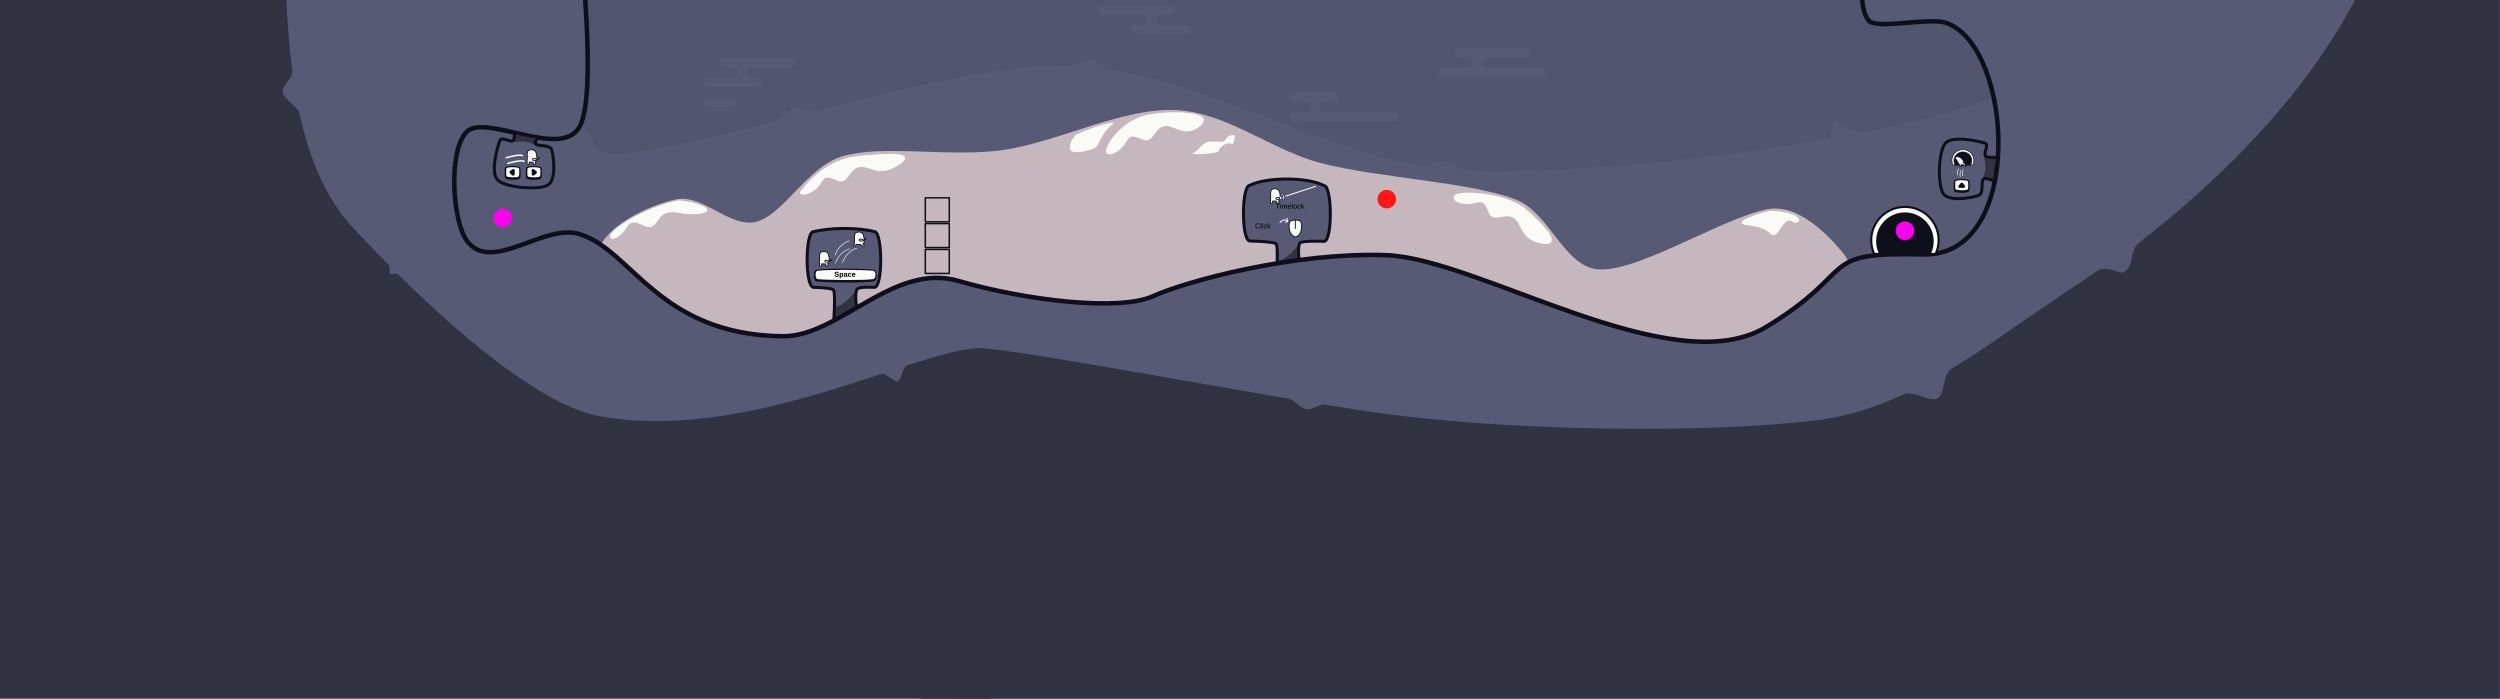
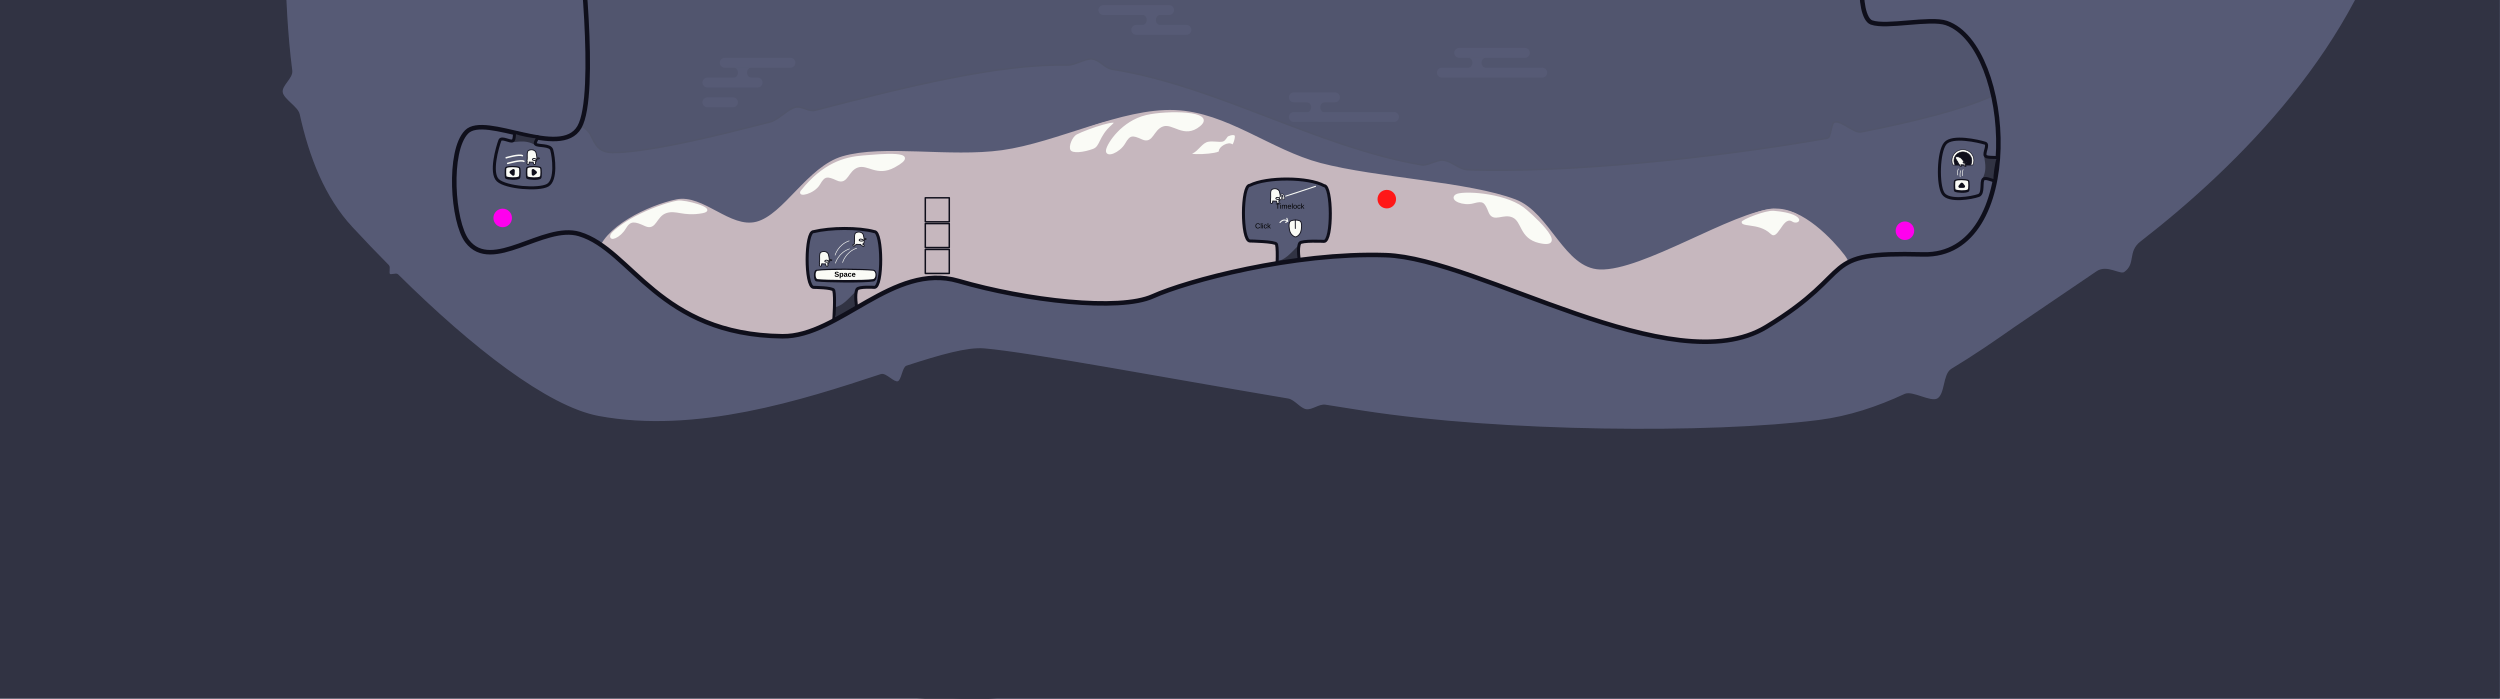
<svg xmlns="http://www.w3.org/2000/svg" width="8269px" height="2311px" version="1.1" xml:space="preserve" style="fill-rule:evenodd;clip-rule:evenodd;stroke-linecap:round;stroke-linejoin:round;stroke-miterlimit:1;">
  <rect id="levelTutorial" x="0" y="0" width="8268.22" height="2310.37" style="fill:#565a75;" />
  <clipPath id="_clip1">
    <rect id="levelTutorial1" x="0" y="0" width="8268.22" height="2310.37" />
  </clipPath>
  <g clip-path="url(#_clip1)">
    <g id="mountain">
      <path id="mountain1" d="M1977.98,846.29C1992.47,752.559 2149.94,681.226 2237.4,662.973C2324.86,644.72 2413.89,759.831 2502.75,736.774C2594.45,712.979 2673.11,553.575 2787.64,520.203C2922.96,480.772 3140.54,524.397 3314.67,500.188C3497.75,474.735 3710.7,360.42 3886.12,367.483C4056.62,374.348 4202.13,499.24 4367.18,542.564C4554.81,591.813 4857.75,604.259 5011.86,662.973C5125.1,706.115 5170.74,890.509 5291.84,894.846C5434.53,899.956 5733.54,701.727 5868.03,693.634C5960.09,688.095 6060.76,796.447 6098.77,846.29C6128.37,885.1 6139.03,969.491 6096.09,992.69C5944.79,1074.43 5513.21,1318.68 5190.93,1336.75C4695.19,1364.54 3628.36,1178.03 3121.62,1159.46C2797.37,1147.58 2341.07,1277.55 2150.47,1225.36C2016.57,1188.69 1963.49,940.02 1977.98,846.29Z" style="fill:#c6b7be;stroke:#c6b7be;stroke-width:7px;" />
      <path d="M2240.77,667.02C2264.75,662.576 2372.79,692.527 2323.31,701.708C2259.08,713.624 2237.05,689.841 2202.42,701.708C2167.79,713.574 2168.44,760.082 2135.29,744.847C2102.14,729.612 2084.23,724.127 2067.04,754.003C2049.86,783.88 2013.12,797.846 2023.31,776.017C2025.9,770.463 2055.33,743.167 2103.65,717.868C2146.91,695.219 2203.33,673.957 2240.77,667.02Z" style="fill:#fafbf6;stroke:#fafbf6;stroke-width:7px;" />
      <path d="M2855.69,517.611C2909.76,513.445 3053.95,498.444 2957.41,550.73C2899.96,581.837 2871.14,538.863 2836.52,550.73C2801.89,562.597 2802.54,609.104 2769.39,593.869C2736.24,578.634 2726.26,578.643 2709.08,608.52C2691.89,638.396 2637.1,650.486 2652.25,631.758C2723.91,543.207 2791.08,522.589 2855.69,517.611Z" style="fill:#fafbf6;stroke:#fafbf6;stroke-width:7px;" />
      <path d="M3792.21,383.928C3859.63,368.024 4021.99,369.848 3966.97,414.898C3916.43,456.283 3880.71,403.032 3846.08,414.898C3811.46,426.765 3812.11,473.273 3778.95,458.038C3745.8,442.803 3735.82,442.811 3718.64,472.688C3701.46,502.565 3657.1,519.551 3661.82,495.927C3666.08,474.583 3712.39,402.755 3792.21,383.928Z" style="fill:#fafbf6;stroke:#fafbf6;stroke-width:7px;" />
      <path d="M3559.85,441.604C3593.88,424.028 3719.34,381.317 3680.33,414.85C3635.39,453.475 3643.66,485.964 3616.16,495.934C3586.44,506.707 3546.07,513.003 3537.67,497.993C3529.27,482.982 3544.43,449.571 3559.85,441.604Z" style="fill:#fafbf6;stroke:#c6b7be;stroke-width:7px;" />
      <path d="M4043.78,464.789C4051.37,462.724 4056.05,449.927 4060.3,447.923C4070.94,442.902 4085.14,440.457 4087.57,448.513C4089.99,456.568 4080.16,485.999 4076.05,481.592C4064.33,469.038 4032.99,489.22 4035.06,500.454C4037.58,514.114 3908.43,518.94 3942.3,504.768C3961.77,496.619 3973.88,469.248 3996.16,465.364C4013.86,462.28 4033.09,467.696 4043.78,464.789Z" style="fill:#fafbf6;stroke:#c6b7be;stroke-width:7px;" />
      <path d="M5036.48,687.861C5054.34,700.796 5194.91,824.503 5091.77,800.553C5028.14,785.778 5038.11,731.98 5004.99,716.391C4971.87,700.803 4939.96,734.64 4926.77,700.623C4913.57,666.606 4906.41,659.667 4873.27,669.152C4840.14,678.637 4796.47,659.945 4816.3,646.274C4834.23,633.922 4970.07,639.747 5036.48,687.861Z" style="fill:#fafbf6;stroke:#fafbf6;stroke-width:7px;" />
      <path d="M5757.74,731.578C5751.72,759.378 5813.6,737.41 5854.06,775.97C5883.73,804.248 5899.03,717.677 5925.98,735.689C5953.96,754.382 5993.54,704.052 5866.73,693.718C5838.77,691.44 5759.57,723.129 5757.74,731.578Z" style="fill:#fafbf6;stroke:#c6b7be;stroke-width:7px;" />
    </g>
    <g id="Tutorial-1">
      <path d="M4299.09,804.444C4290.21,821.175 4298.21,865.777 4298.21,865.777L4222.17,908.151C4222.17,908.151 4227.97,828.921 4222.17,807.915C4219.58,798.519 4134.11,797.134 4134.11,797.134C4105.19,795.792 4106.3,611.66 4134.11,612.909C4190.22,584.565 4328.06,585.553 4379.41,614.117C4406.29,613.732 4407.9,797.914 4379.41,798.343C4379.41,798.343 4304.28,794.663 4299.09,804.444Z" style="fill:#565a75;" />
      <clipPath id="_clip2">
        <path d="M4299.09,804.444C4290.21,821.175 4298.21,865.777 4298.21,865.777L4222.17,908.151C4222.17,908.151 4227.97,828.921 4222.17,807.915C4219.58,798.519 4134.11,797.134 4134.11,797.134C4105.19,795.792 4106.3,611.66 4134.11,612.909C4190.22,584.565 4328.06,585.553 4379.41,614.117C4406.29,613.732 4407.9,797.914 4379.41,798.343C4379.41,798.343 4304.28,794.663 4299.09,804.444Z" />
      </clipPath>
      <g clip-path="url(#_clip2)">
        <path d="M4233.42,901.717C4228.75,901.575 4219.23,865.156 4223.83,864.331C4250.49,859.544 4267.81,838.945 4292.73,813.673C4295.86,810.505 4304.06,869.953 4287.94,877.129C4266.78,886.546 4244.11,902.04 4233.42,901.717Z" style="fill:#313343;" />
      </g>
      <path d="M4299.09,804.444C4290.21,821.175 4298.21,865.777 4298.21,865.777L4222.17,908.151C4222.17,908.151 4227.97,828.921 4222.17,807.915C4219.58,798.519 4134.11,797.134 4134.11,797.134C4105.19,795.792 4106.3,611.66 4134.11,612.909C4190.22,584.565 4328.06,585.553 4379.41,614.117C4406.29,613.732 4407.9,797.914 4379.41,798.343C4379.41,798.343 4304.28,794.663 4299.09,804.444Z" style="fill:none;stroke:#0f0f1b;stroke-width:10px;stroke-miterlimit:1.5;" />
      <g id="sign-jump1">
        <path id="foot-front" d="M4202.75,662.322C4202.02,661.671 4201.71,660.913 4201.95,660.043C4204.87,649.521 4199.15,630.025 4207.94,626.111C4218.43,621.441 4230.18,625.372 4232.27,634.965C4234.3,644.282 4236.43,653.01 4233.76,661.323C4233.41,662.409 4231.91,663.281 4229.73,663.931C4230.12,665.453 4230.66,667.641 4230.64,669.499C4230.58,675.455 4223.31,673.033 4223.34,669.89C4223.35,669.572 4222.8,667.57 4222.39,665.152C4218.25,665.474 4213.66,665.359 4209.88,664.784C4209.79,666.354 4209.64,668.651 4209.05,670.445C4207.18,676.101 4200.99,671.585 4201.98,668.601C4202.1,668.239 4202.2,665.334 4202.75,662.322Z" style="fill:#fafbf6;stroke:#0f0f1b;stroke-width:3px;" />
        <path id="arm-right" d="M4227.42,653.204C4231.74,655.174 4235.09,655.727 4235.01,656.373C4234.81,658.115 4231.61,659.541 4227.42,659.541C4223.23,659.541 4219.83,658.121 4219.83,656.373C4219.83,654.624 4223.89,651.593 4227.42,653.204Z" style="fill:#fafbf6;stroke:#0f0f1b;stroke-width:3px;" />
        <path id="arm-left" d="M4239.76,650.953C4241.91,651.715 4243.47,651.752 4243.51,652.125C4243.6,653.131 4242.31,654.205 4240.42,654.551C4238.53,654.897 4236.85,654.371 4236.67,653.378C4236.48,652.386 4238,650.33 4239.76,650.953Z" style="fill:#fafbf6;stroke:#0f0f1b;stroke-width:3px;" />
      </g>
      <path d="M4252.58,648.647C4252.58,648.647 4332.43,623.091 4351.15,616.328" style="fill:none;stroke:#fafbf6;stroke-width:3.5px;stroke-miterlimit:1.5;" />
      <g id="mouse">
        <path d="M4301.51,732.098C4295.69,726.134 4272.8,726.54 4267.06,732.446C4261.32,738.352 4263.67,759.172 4267.06,767.535C4270.28,775.487 4279,783.475 4284.82,783.591C4290.64,783.707 4298.66,776.364 4301.97,768.23C4305.38,759.876 4307.33,738.062 4301.51,732.098Z" style="fill:#fafbf6;stroke:#0f0f1b;stroke-width:3.04px;stroke-miterlimit:1.5;" />
        <path d="M4284.26,727.821L4284.4,755.704" style="fill:none;stroke:#0f0f1b;stroke-width:3.04px;stroke-miterlimit:1.5;" />
      </g>
      <path d="M4256.51,722.147L4259.3,731.517L4252.58,735.735" style="fill:none;stroke:#fafbf6;stroke-width:3.5px;stroke-miterlimit:1.5;" />
      <g transform="matrix(24,0,0,24,4203.23,755.411)">
            </g>
      <text x="4151.23px" y="755.411px" style="font-family:'ArialMT', 'Arial', sans-serif;font-size:24px;">Click</text>
      <g transform="matrix(24,0,0,24,4314.34,690.328)">
            </g>
      <text x="4219.22px" y="690.328px" style="font-family:'ArialMT', 'Arial', sans-serif;font-size:24px;">T<tspan x="4232.99px 4238.32px " y="690.328px 690.328px ">im</tspan>elock</text>
      <path d="M4233.69,735.901C4243.01,725.329 4251.32,726.54 4259.3,731.517" style="fill:none;stroke:#fafbf6;stroke-width:3.5px;stroke-miterlimit:1.5;" />
    </g>
    <circle id="start" cx="1662.69" cy="720.851" r="30.661" style="fill:#f0e;" />
    <g id="Tutorial-11">
      <path d="M2834.65,956.89C2825.77,973.622 2833.77,1018.22 2833.77,1018.22L2757.73,1060.6C2757.73,1060.6 2763.53,981.368 2757.73,960.361C2755.14,950.965 2690.95,950.49 2690.95,950.49C2662.03,949.148 2663.14,765.016 2690.95,766.264C2746.78,752.531 2840.65,751.841 2892.27,766.264C2919.15,765.88 2920.76,950.061 2892.27,950.49C2892.27,950.49 2839.85,947.11 2834.65,956.89Z" style="fill:#565a75;" />
      <clipPath id="_clip3">
        <path d="M2834.65,956.89C2825.77,973.622 2833.77,1018.22 2833.77,1018.22L2757.73,1060.6C2757.73,1060.6 2763.53,981.368 2757.73,960.361C2755.14,950.965 2690.95,950.49 2690.95,950.49C2662.03,949.148 2663.14,765.016 2690.95,766.264C2746.78,752.531 2840.65,751.841 2892.27,766.264C2919.15,765.88 2920.76,950.061 2892.27,950.49C2892.27,950.49 2839.85,947.11 2834.65,956.89Z" />
      </clipPath>
      <g clip-path="url(#_clip3)">
        <path d="M2768.98,1054.16C2764.31,1054.02 2754.79,1017.6 2759.39,1016.78C2786.05,1011.99 2803.37,991.392 2828.29,966.12C2831.42,962.951 2839.62,1022.4 2823.49,1029.58C2802.34,1038.99 2779.67,1054.49 2768.98,1054.16Z" style="fill:#313343;" />
      </g>
      <path d="M2834.65,956.89C2825.77,973.622 2833.77,1018.22 2833.77,1018.22L2757.73,1060.6C2757.73,1060.6 2763.53,981.368 2757.73,960.361C2755.14,950.965 2690.95,950.49 2690.95,950.49C2662.03,949.148 2663.14,765.016 2690.95,766.264C2746.78,752.531 2840.65,751.841 2892.27,766.264C2919.15,765.88 2920.76,950.061 2892.27,950.49C2892.27,950.49 2839.85,947.11 2834.65,956.89Z" style="fill:none;stroke:#0f0f1b;stroke-width:10px;stroke-miterlimit:1.5;" />
      <g id="jumplines">
        <path d="M2762.16,843.963C2762.16,843.963 2771.64,809.385 2808.62,796.676" style="fill:none;stroke:#fafbf6;stroke-width:2px;stroke-miterlimit:1.5;" />
        <path d="M2763.3,870.393C2763.3,870.393 2772.78,835.815 2809.76,823.106" style="fill:none;stroke:#fafbf6;stroke-width:2px;stroke-miterlimit:1.5;" />
        <path d="M2787.05,868.196C2787.05,868.196 2796.53,833.618 2833.51,820.909" style="fill:none;stroke:#fafbf6;stroke-width:2px;stroke-miterlimit:1.5;" />
      </g>
      <g id="sign-jump11">
        <path id="foot-front1" d="M2710.88,869.964C2710.16,869.313 2709.85,868.555 2710.09,867.686C2713,857.163 2707.29,837.668 2716.08,833.754C2726.56,829.083 2738.31,833.015 2740.4,842.607C2742.43,851.924 2744.56,860.653 2741.9,868.965C2741.55,870.051 2740.05,870.923 2737.87,871.574C2738.25,873.095 2738.79,875.284 2738.77,877.141C2738.71,883.097 2731.44,880.676 2731.48,877.533C2731.48,877.214 2730.94,875.213 2730.53,872.795C2726.39,873.116 2721.8,873.001 2718.01,872.426C2717.92,873.997 2717.77,876.293 2717.18,878.088C2715.31,883.744 2709.12,879.228 2710.11,876.244C2710.23,875.881 2710.34,872.977 2710.88,869.964Z" style="fill:#fafbf6;stroke:#0f0f1b;stroke-width:3px;" />
        <path id="arm-right1" d="M2735.56,860.847C2739.88,862.817 2743.22,863.369 2743.14,864.015C2742.95,865.757 2739.74,867.183 2735.56,867.183C2731.37,867.183 2727.97,865.763 2727.97,864.015C2727.97,862.266 2732.02,859.235 2735.56,860.847Z" style="fill:#fafbf6;stroke:#0f0f1b;stroke-width:3px;" />
        <path id="arm-left1" d="M2747.89,858.595C2750.05,859.357 2751.61,859.395 2751.64,859.768C2751.73,860.774 2750.44,861.847 2748.55,862.193C2746.66,862.539 2744.98,862.014 2744.8,861.021C2744.62,860.028 2746.13,857.972 2747.89,858.595Z" style="fill:#fafbf6;stroke:#0f0f1b;stroke-width:3px;" />
      </g>
      <g id="sign-jump2">
        <path id="foot-front2" d="M2826.46,805.556C2825.73,804.906 2825.42,804.147 2825.66,803.278C2828.58,792.755 2822.87,773.26 2831.65,769.346C2842.14,764.675 2853.89,768.607 2855.98,778.199C2858.01,787.516 2860.14,796.245 2857.47,804.557C2857.13,805.643 2855.62,806.516 2853.45,807.166C2853.83,808.688 2858.48,809.581 2858.47,811.438C2858.41,817.394 2851.14,814.973 2851.17,811.83C2851.17,811.511 2846.52,810.805 2846.11,808.387C2841.96,808.708 2837.38,808.593 2833.59,808.018C2833.5,809.589 2828.39,809.801 2827.8,811.596C2827.36,812.914 2826.69,813.679 2825.93,814.041C2823.43,815.232 2819.97,812.041 2820.73,809.752C2820.85,809.39 2825.91,808.569 2826.46,805.556Z" style="fill:#fafbf6;stroke:#0f0f1b;stroke-width:3px;" />
        <path id="arm-right2" d="M2849.25,791.087C2853.57,793.057 2856.91,793.609 2856.84,794.255C2856.64,795.998 2853.44,797.423 2849.25,797.423C2845.06,797.423 2841.66,796.004 2841.66,794.255C2841.66,792.507 2845.72,789.476 2849.25,791.087Z" style="fill:#fafbf6;stroke:#0f0f1b;stroke-width:3px;" />
        <path id="arm-left2" d="M2861.59,788.836C2863.74,789.597 2865.3,789.635 2865.34,790.008C2865.43,791.014 2864.14,792.088 2862.25,792.433C2860.36,792.779 2858.68,792.254 2858.5,791.261C2858.32,790.268 2859.83,788.212 2861.59,788.836Z" style="fill:#fafbf6;stroke:#0f0f1b;stroke-width:3px;" />
      </g>
      <g id="space-text">
        <path d="M2700.38,894.788C2692.37,896.235 2692.88,927.358 2700.96,928.404C2732.4,932.475 2857.6,934.057 2888.93,928.404C2900.05,926.396 2900.14,895.937 2888.93,894.486C2857.49,890.414 2731.71,889.135 2700.38,894.788Z" style="fill:#0f0f1b;stroke:#0f0f1b;stroke-width:5px;" />
        <path d="M2703.29,895.712C2695.45,896.896 2695.95,922.383 2703.85,923.24C2734.6,926.574 2857.05,927.869 2887.69,923.24C2898.57,921.596 2898.66,896.653 2887.69,895.464C2856.94,892.129 2733.93,891.082 2703.29,895.712Z" style="fill:#fafbf6;" />
        <g transform="matrix(24,0,0,24,2830.37,915.458)">
                </g>
        <text x="2759.66px" y="915.458px" style="font-family:'Arial-BoldMT', 'Arial', sans-serif;font-weight:700;font-size:24px;">Space</text>
      </g>
    </g>
    <path d="M1956.95,452.646C1935.71,405.324 1894.8,421.466 1876.71,367.706C1832.58,236.585 1754.73,41.081 1788.83,-109.461C1825.2,-270.034 2061.1,-356.958 2189.81,-388.241C2720.97,-517.347 4358.68,-317.792 5090.91,-285.655C5588.77,-263.804 6334.85,-296.56 6583.2,-195.417C6742.69,-130.464 6738.74,252.074 6581.02,321.203C6491.11,360.608 6338.68,400.574 6156.06,436.37C6131.94,441.096 6093.63,398.905 6068.55,403.474C6056,405.76 6057.01,454.87 6044.24,457.113C5656.84,525.168 5173.94,572.711 4855.85,561.66C4825.06,560.591 4804.13,533.393 4773.71,529.744C4752.86,527.242 4722.42,548.924 4701.71,545.358C4353.99,485.481 4026.75,284.194 3678.67,229.036C3653.65,225.071 3637.33,197.421 3612.08,195.073C3588.27,192.86 3555.54,215.852 3531.51,215.26C3305.67,209.7 2991.33,288.116 2695.7,364.854C2673.93,370.506 2652.26,349.129 2630.74,354.728C2602.69,362.022 2574.89,396.262 2547.43,403.334C2363.98,450.58 2195.68,491.168 2070.78,502.538C1999.09,509.064 1979.8,503.548 1956.95,452.646Z" style="fill:#51556e;stroke:#51556b;stroke-width:5px;" />
    <path id="ground--collision-" d="M9096.78,2666.67C9010.09,2686.11 124.489,2116.14 124.489,2116.14L143.335,-233.256L1916.38,-211.082C1916.38,-211.082 1978.57,312.499 1916.38,420.407C1854.23,528.262 1605.16,373.536 1543.28,436.367C1481.39,499.199 1496.46,733.524 1545.07,797.395C1627.23,905.367 1797.66,738.263 1916.38,774.102C2090.21,826.573 2178.2,1107.36 2588.02,1112.22C2775.11,1114.44 2953.85,866.45 3170,929.221C3395.32,994.651 3702.17,1030.02 3813.33,979.87C3923.82,930.021 4276.98,833.744 4583.85,843.919C4890.71,854.094 5530.54,1269.79 5841.79,1081.53C6153.03,893.276 6003.02,832.155 6361.37,841.512C6699.79,850.349 6659.8,152.829 6437.86,76.119C6383.99,57.498 6240.22,92.231 6190.24,74.325C6140.26,56.419 6141.98,-185.078 6241.86,-198.433C6341.75,-211.788 9075.21,-824.821 9064.3,-179.18C9053.39,466.46 9183.47,2647.24 9096.78,2666.67Z" style="fill:#565a75;stroke:#0f0f1b;stroke-width:15px;" />
    <g id="Tutorial-goal">
      <path d="M6566.99,515.836C6574.07,524.522 6611.88,516.543 6608.44,525.777C6603.72,538.435 6597.07,584.061 6598.83,595.846C6600.07,604.149 6569.35,584.089 6560.28,592.543C6551.21,600.998 6562.11,640.3 6544.42,646.574C6522.2,654.452 6445.39,668.5 6426.99,639.813C6408.6,611.126 6410.88,502.146 6434.05,474.454C6457.22,446.761 6543.86,466.761 6566.01,473.658C6579.44,477.838 6559.92,507.149 6566.99,515.836Z" style="fill:#565a75;" />
      <clipPath id="_clip4">
        <path d="M6566.99,515.836C6574.07,524.522 6611.88,516.543 6608.44,525.777C6603.72,538.435 6597.07,584.061 6598.83,595.846C6600.07,604.149 6569.35,584.089 6560.28,592.543C6551.21,600.998 6562.11,640.3 6544.42,646.574C6522.2,654.452 6445.39,668.5 6426.99,639.813C6408.6,611.126 6410.88,502.146 6434.05,474.454C6457.22,446.761 6543.86,466.761 6566.01,473.658C6579.44,477.838 6559.92,507.149 6566.99,515.836Z" />
      </clipPath>
      <g clip-path="url(#_clip4)">
        <path d="M6598.54,597.313C6595.8,601.1 6557.04,592.462 6558.94,588.195C6569.96,563.449 6567.48,547.158 6563.23,519.664C6562.21,513.078 6611.94,521.036 6608.82,538.404C6604.73,561.193 6604.81,588.658 6598.54,597.313Z" style="fill:#313343;" />
      </g>
      <path d="M6566.99,515.836C6574.07,524.522 6611.88,516.543 6608.44,525.777C6603.72,538.435 6597.07,584.061 6598.83,595.846C6600.07,604.149 6569.35,584.089 6560.28,592.543C6551.21,600.998 6562.11,640.3 6544.42,646.574C6522.2,654.452 6445.39,668.5 6426.99,639.813C6408.6,611.126 6410.88,502.146 6434.05,474.454C6457.22,446.761 6543.86,466.761 6566.01,473.658C6579.44,477.838 6559.92,507.149 6566.99,515.836Z" style="fill:none;stroke:#0f0f1b;stroke-width:10px;stroke-miterlimit:1.5;" />
      <g id="up-button">
        <path d="M6465.83,598.041C6463.93,599.487 6464.05,630.61 6465.97,631.656C6473.41,635.728 6503.03,637.309 6510.45,631.656C6513.08,629.648 6513.1,599.19 6510.45,597.738C6503.01,593.666 6473.24,592.387 6465.83,598.041Z" style="fill:#0f0f1b;stroke:#0f0f1b;stroke-width:5px;" />
        <path d="M6468.18,598.964C6466.47,600.148 6466.57,625.635 6468.3,626.492C6475.03,629.826 6501.83,631.121 6508.54,626.492C6510.92,624.848 6510.94,599.905 6508.54,598.716C6501.81,595.382 6474.89,594.334 6468.18,598.964Z" style="fill:#fafbf6;" />
        <path d="M6495.12,618.766C6495.95,618.75 6496.7,618.27 6497.06,617.523C6497.42,616.777 6497.33,615.891 6496.83,615.232C6494.9,612.712 6492.35,609.37 6490.69,607.199C6490.28,606.664 6489.65,606.347 6488.97,606.336C6488.3,606.326 6487.66,606.624 6487.24,607.146C6485.44,609.343 6482.64,612.791 6480.49,615.42C6479.95,616.084 6479.85,617.001 6480.22,617.771C6480.6,618.541 6481.38,619.023 6482.24,619.007C6486.07,618.936 6491.41,618.836 6495.12,618.766Z" style="fill:#0f0f1b;stroke:#0f0f1b;stroke-width:5px;" />
      </g>
      <g>
        <path d="M6475.52,579.052C6474.23,573.911 6473.37,567.913 6477.43,558.622" style="fill:none;stroke:#fafbf6;stroke-width:2px;" />
        <path d="M6491.3,581.365C6490.41,574.947 6490.64,567.478 6493.2,560.934" style="fill:none;stroke:#fafbf6;stroke-width:2px;" />
        <path d="M6483.41,584.843C6482.52,578.426 6482.75,570.956 6485.31,564.413" style="fill:none;stroke:#fafbf6;stroke-width:2px;" />
      </g>
      <g id="goal-hint">
        <path d="M6459.24,545.668C6457.17,541.145 6456.01,536.124 6456.01,530.839C6456.01,510.975 6472.33,494.848 6492.43,494.848C6512.53,494.848 6528.84,510.975 6528.84,530.839C6528.84,536.124 6527.69,541.145 6525.61,545.668L6459.24,545.668Z" style="fill:#fafbf6;stroke:#0f0f1b;stroke-width:2px;" />
        <path d="M6466.73,545.668C6464.33,541.467 6462.96,536.62 6462.96,531.459C6462.96,515.445 6476.16,502.444 6492.43,502.444C6508.69,502.444 6521.9,515.445 6521.9,531.459C6521.9,536.62 6520.53,541.467 6518.13,545.668L6466.73,545.668Z" style="fill:#0f0f1b;stroke:#0f0f1b;stroke-width:2px;" />
      </g>
      <g id="goul-hont-player">
        <path id="foot-front3" d="M6479.75,543.429C6478.98,542.993 6478.45,542.485 6478.25,541.903C6475.92,534.857 6463.88,521.802 6468.35,519.181C6473.68,516.053 6483.46,518.686 6488.89,525.109C6494.16,531.348 6499.25,537.193 6500.85,542.76C6501.05,543.487 6500.37,544.071 6499.13,544.506C6500.03,545.526 6501.31,546.991 6502.07,548.235C6504.49,552.223 6498.45,550.602 6497.17,548.497C6497.04,548.284 6495.83,546.943 6494.55,545.324C6491.81,545.539 6488.58,545.462 6485.72,545.077C6486.3,546.129 6487.15,547.667 6487.49,548.869C6488.53,552.656 6482.37,549.632 6481.82,547.634C6481.75,547.391 6480.62,545.446 6479.75,543.429Z" style="fill:#fafbf6;stroke:#0f0f1b;stroke-width:3px;" />
        <path id="arm-right3" d="M6495.98,535.594C6498.41,536.913 6500.06,537.283 6500.18,537.716C6500.5,538.883 6499.38,539.837 6497.48,539.837C6495.58,539.837 6493.7,538.887 6493.29,537.716C6492.87,536.545 6494,534.515 6495.98,535.594Z" style="fill:#fafbf6;stroke:#0f0f1b;stroke-width:3px;" />
        <path id="arm-left3" d="M6500.71,535.816C6502.51,536.326 6503.61,536.351 6503.79,536.601C6504.27,537.274 6503.82,537.993 6502.65,538.225C6501.49,538.456 6500.11,538.105 6499.57,537.44C6499.03,536.775 6499.23,535.398 6500.71,535.816Z" style="fill:#fafbf6;stroke:#0f0f1b;stroke-width:3px;" />
      </g>
    </g>
    <g id="japanese-skies">
      <g>
        <path d="M5060.09,174.884C5060.09,165.86 5052.77,158.534 5043.74,158.534L4826.52,158.534C4817.5,158.534 4810.17,165.86 4810.17,174.884C4810.17,183.907 4817.5,191.233 4826.52,191.233L5043.74,191.233C5052.77,191.233 5060.09,183.907 5060.09,174.884Z" style="fill:#565a75;" />
        <path d="M4916.66,225.211L4853.82,225.211C4862.85,225.211 4870.18,217.312 4870.18,207.583C4870.18,197.853 4862.85,189.954 4853.82,189.954L4916.66,189.954C4907.64,189.954 4900.31,197.853 4900.31,207.583C4900.31,217.312 4907.64,225.211 4916.66,225.211Z" style="fill:#565a75;" />
        <path d="M5117.47,240.282C5117.47,231.258 5110.15,223.932 5101.12,223.932L4769.14,223.932C4760.12,223.932 4752.79,231.258 4752.79,240.282C4752.79,249.305 4760.12,256.631 4769.14,256.631L5101.12,256.631C5110.15,256.631 5117.47,249.305 5117.47,240.282Z" style="fill:#565a75;" />
      </g>
      <g>
        <path d="M2630.74,207.583C2630.74,198.559 2623.41,191.233 2614.39,191.233L2397.17,191.233C2388.14,191.233 2380.82,198.559 2380.82,207.583C2380.82,216.606 2388.14,223.932 2397.17,223.932L2614.39,223.932C2623.41,223.932 2630.74,216.606 2630.74,207.583Z" style="fill:#565a75;" />
        <path d="M2487.31,257.91L2424.47,257.91C2433.49,257.91 2440.82,250.011 2440.82,240.282C2440.82,230.552 2433.49,222.653 2424.47,222.653L2487.31,222.653C2478.28,222.653 2470.96,230.552 2470.96,240.282C2470.96,250.011 2478.28,257.91 2487.31,257.91Z" style="fill:#565a75;" />
        <path d="M2522.13,272.981C2522.13,263.957 2514.8,256.631 2505.78,256.631L2339.79,256.631C2330.76,256.631 2323.44,263.957 2323.44,272.981C2323.44,282.004 2330.76,289.33 2339.79,289.33L2505.78,289.33C2514.8,289.33 2522.13,282.004 2522.13,272.981Z" style="fill:#565a75;" />
        <path d="M2440.82,338.378C2440.82,329.355 2433.49,322.029 2424.47,322.029L2339.79,322.029C2330.76,322.029 2323.44,329.355 2323.44,338.378C2323.44,347.402 2330.76,354.728 2339.79,354.728L2424.47,354.728C2433.49,354.728 2440.82,347.402 2440.82,338.378Z" style="fill:#565a75;" />
      </g>
      <g>
        <path d="M3633.31,33.298C3633.31,24.275 3640.64,16.949 3649.66,16.949L3866.88,16.949C3875.9,16.949 3883.23,24.275 3883.23,33.298C3883.23,42.322 3875.9,49.648 3866.88,49.648L3649.66,49.648C3640.64,49.648 3633.31,42.322 3633.31,33.298Z" style="fill:#565a75;" />
        <path d="M3776.74,83.626L3839.58,83.626C3830.55,83.626 3823.23,75.727 3823.23,65.997C3823.23,56.268 3830.55,48.369 3839.58,48.369L3776.74,48.369C3785.76,48.369 3793.09,56.268 3793.09,65.997C3793.09,75.727 3785.76,83.626 3776.74,83.626Z" style="fill:#565a75;" />
        <path d="M3741.92,98.696C3741.92,89.673 3749.25,82.347 3758.27,82.347L3924.26,82.347C3933.28,82.347 3940.61,89.673 3940.61,98.696C3940.61,107.72 3933.28,115.046 3924.26,115.046L3758.27,115.046C3749.25,115.046 3741.92,107.72 3741.92,98.696Z" style="fill:#565a75;" />
      </g>
      <g>
        <path d="M4320.44,372.635L4383.28,372.635C4374.25,372.635 4366.93,364.736 4366.93,355.007C4366.93,345.277 4374.25,337.378 4383.28,337.378L4320.44,337.378C4329.46,337.378 4336.79,345.277 4336.79,355.007C4336.79,364.736 4329.46,372.635 4320.44,372.635Z" style="fill:#565a75;" />
        <path d="M4263.17,322.029C4263.17,313.005 4270.49,305.68 4279.52,305.68L4415.52,305.68C4424.55,305.68 4431.87,313.005 4431.87,322.029C4431.87,331.052 4424.55,338.378 4415.52,338.378L4279.52,338.378C4270.49,338.378 4263.17,331.052 4263.17,322.029Z" style="fill:#565a75;" />
        <path d="M4263.17,386.985C4263.17,377.961 4270.49,370.635 4279.52,370.635L4610.95,370.635C4619.98,370.635 4627.3,377.961 4627.3,386.985C4627.3,396.008 4619.98,403.334 4610.95,403.334L4279.52,403.334C4270.49,403.334 4263.17,396.008 4263.17,386.985Z" style="fill:#565a75;" />
      </g>
    </g>
    <rect id="_-box-" x="3060.54" y="825.072" width="79.317" height="79.317" style="fill:none;stroke:#0f0f1b;stroke-width:5px;" />
    <rect id="_-box-1" x="3060.54" y="739.53" width="79.317" height="79.317" style="fill:none;stroke:#0f0f1b;stroke-width:5px;" />
    <rect id="_-box-2" x="3060.54" y="654.279" width="79.317" height="79.317" style="fill:none;stroke:#0f0f1b;stroke-width:5px;" />
    <path id="foreground-shadow" d="M-55.992,-318.083C-54.584,-381.148 893.841,-417.92 917.386,-346.106C946.71,-256.666 932.195,-14.502 964.232,233.749C967.325,257.713 928.686,281.734 932.728,305.68C936.833,330 983.634,354.242 988.886,378.269C1019.81,519.705 1072.09,653.665 1163.11,751.963C1202.98,795.015 1243.63,837.503 1284.62,878.85C1289.75,884.02 1282.93,902.639 1288.07,907.772C1292.99,912.69 1309.86,904.123 1314.78,909.005C1558.44,1150.4 1810.45,1346.81 1979.94,1378.34C2302.69,1438.38 2653.16,1325.89 2914.48,1239.66C2929.68,1234.64 2955.88,1268.21 2970.45,1263.4C2984.15,1258.9 2986.27,1216.01 2999.37,1211.76C3110.84,1175.59 3200.17,1149.95 3255.63,1154.83C3410.35,1168.42 3855.28,1252.52 4260.05,1320.54C4280.89,1324.04 4299.19,1352.48 4319.78,1355.89C4340.53,1359.32 4363.57,1337.72 4383.97,1341.03C4428.35,1348.24 4471.78,1355.12 4513.78,1361.56C4966.18,1430.92 5659.54,1437.48 6017.64,1391.4C6115.77,1378.78 6210.12,1347.37 6300.85,1305.14C6325.05,1293.88 6384.8,1333.12 6408.48,1320.48C6436.41,1305.56 6428.17,1238.51 6455.4,1222.13C6526.77,1179.17 6595.74,1132 6662.42,1085.08C6693.01,1063.55 6847,960.216 6936,899.288C6969.33,876.468 7012.09,912.856 7027.77,901.574C7068,872.639 7038.86,833.659 7081.49,800.626C7405.99,549.149 7809.03,148.29 7926.65,-353.544C8063.04,-935.435 8985.29,-738.732 8988.59,-699.369C8991.7,-662.334 9363.26,2416.97 9358.45,2574.52C9353.1,2750.18 -248.297,2571.07 -236.682,2484.64C-225.066,2398.22 -61.394,-76.153 -55.992,-318.083Z" style="fill:#313343;stroke:#313343;stroke-width:5px;" />
    <g id="lock-weapon">
      <path d="M4235.81,650.63L4235.81,646.784L4235.81,646.784C4235.94,644.081 4238.24,641.927 4241.06,641.927C4243.87,641.927 4246.17,644.081 4246.3,646.784L4246.31,646.784L4246.31,650.63L4247.52,650.63C4248.09,650.63 4248.56,651.097 4248.56,651.672L4248.56,658.446C4248.56,659.021 4248.09,659.488 4247.52,659.488L4234.6,659.488C4234.02,659.488 4233.56,659.021 4233.56,658.446L4233.56,651.672C4233.56,651.097 4234.02,650.63 4234.6,650.63L4235.81,650.63ZM4243.71,650.63C4243.69,648.771 4243.68,647.06 4243.68,647.031C4243.68,645.623 4242.51,644.479 4241.06,644.479C4239.61,644.479 4238.43,645.623 4238.43,647.031C4238.43,647.06 4238.42,648.771 4238.4,650.63L4243.71,650.63Z" style="fill:#fafbf6;" />
      <path d="M4246.31,648.284L4247.81,646.784L4247.81,649.147C4249.07,649.292 4250.06,650.368 4250.06,651.672L4250.06,658.446C4250.06,659.849 4248.92,660.988 4247.52,660.988L4234.6,660.988C4233.2,660.988 4232.06,659.849 4232.06,658.446L4232.06,651.672C4232.06,650.368 4233.04,649.292 4234.31,649.147L4234.31,646.784C4234.31,647.613 4234.98,648.284 4235.81,648.284L4235.81,650.63L4234.6,650.63C4234.02,650.63 4233.56,651.097 4233.56,651.672L4233.56,658.446C4233.56,659.021 4234.02,659.488 4234.6,659.488L4247.52,659.488C4248.09,659.488 4248.56,659.021 4248.56,658.446L4248.56,651.672C4248.56,651.097 4248.09,650.63 4247.52,650.63L4246.31,650.63L4246.31,648.284ZM4235.81,648.284C4235.4,648.282 4235.01,648.114 4234.73,647.818C4234.44,647.521 4234.29,647.121 4234.31,646.71C4234.49,643.226 4237.43,640.427 4241.06,640.427C4244.68,640.427 4247.63,643.226 4247.8,646.71L4246.32,648.267C4246.31,648.278 4246.31,648.284 4246.31,648.284L4246.31,646.784L4246.3,646.784C4246.17,644.081 4243.87,641.927 4241.06,641.927C4238.24,641.927 4235.94,644.081 4235.81,646.784L4235.81,646.784L4235.81,648.284ZM4243.71,650.63L4238.4,650.63C4238.42,648.771 4238.43,647.06 4238.43,647.031C4238.43,645.623 4239.61,644.479 4241.06,644.479C4242.51,644.479 4243.68,645.623 4243.68,647.031C4243.68,647.06 4243.69,648.771 4243.71,650.63ZM4242.2,649.13C4242.19,647.941 4242.18,647.052 4242.18,647.031C4242.18,646.438 4241.67,645.979 4241.06,645.979C4240.45,645.979 4239.93,646.438 4239.93,647.031C4239.93,647.052 4239.93,647.941 4239.91,649.13L4242.2,649.13Z" style="fill:#0f0f1b;" />
      <path d="M4241.06,651.74C4242.89,651.74 4244.38,653.23 4244.38,655.064C4244.38,656.899 4242.89,658.388 4241.06,658.388C4239.22,658.388 4237.73,656.899 4237.73,655.064C4237.73,653.23 4239.22,651.74 4241.06,651.74ZM4240.39,655.579L4240.39,657.288C4240.39,657.344 4240.41,657.399 4240.45,657.439C4240.49,657.479 4240.55,657.502 4240.61,657.502L4241.51,657.502C4241.56,657.502 4241.62,657.479 4241.66,657.439C4241.7,657.399 4241.72,657.344 4241.72,657.288L4241.72,655.579C4242.24,655.33 4242.61,654.796 4242.61,654.178C4242.61,653.322 4241.91,652.627 4241.06,652.627C4240.2,652.627 4239.51,653.322 4239.51,654.178C4239.51,654.796 4239.87,655.33 4240.39,655.579Z" style="fill:#0f0f1b;" />
      <g>
        <circle cx="4241.06" cy="655.001" r="2.433" style="fill:#fafbf6;" />
        <path d="M4241.06,651.568C4242.95,651.568 4244.49,653.106 4244.49,655.001C4244.49,656.895 4242.95,658.433 4241.06,658.433C4239.16,658.433 4237.62,656.895 4237.62,655.001C4237.62,653.106 4239.16,651.568 4241.06,651.568ZM4241.06,652.568C4239.71,652.568 4238.62,653.658 4238.62,655.001C4238.62,656.343 4239.71,657.433 4241.06,657.433C4242.4,657.433 4243.49,656.343 4243.49,655.001C4243.49,653.658 4242.4,652.568 4241.06,652.568Z" style="fill:#0f0f1b;" />
        <path d="M4241.06,655.001L4242.41,655.706" style="fill:none;stroke:#0f0f1b;stroke-width:0.65px;" />
        <path d="M4241.06,655.001L4241.06,653.137" style="fill:none;stroke:#0f0f1b;stroke-width:0.65px;" />
      </g>
    </g>
    <g id="Tutorial-12">
      <path d="M1695.61,465.896C1704.48,461.612 1698,434.661 1707.03,438.623C1719.4,444.054 1764.57,453.282 1776.44,452.191C1784.8,451.423 1765.58,471.326 1771.81,476.948C1779.88,484.224 1819.6,477.829 1824.86,495.847C1831.46,518.472 1841.13,595.96 1811.45,612.699C1781.77,629.438 1673.09,620.982 1646.76,596.28C1620.42,571.578 1645.3,486.216 1653.44,464.486C1658.38,451.317 1686.68,470.207 1695.61,465.896Z" style="fill:#565a75;" />
      <clipPath id="_clip5">
        <path d="M1695.61,465.896C1704.48,461.612 1698,434.661 1707.03,438.623C1719.4,444.054 1764.57,453.282 1776.44,452.191C1784.8,451.423 1765.58,471.326 1771.81,476.948C1779.88,484.224 1819.6,477.829 1824.86,495.847C1831.46,518.472 1841.13,595.96 1811.45,612.699C1781.77,629.438 1673.09,620.982 1646.76,596.28C1620.42,571.578 1645.3,486.216 1653.44,464.486C1658.38,451.317 1686.68,470.207 1695.61,465.896Z" />
      </clipPath>
      <g clip-path="url(#_clip5)">
        <path d="M1774,453.609C1777.63,456.561 1771.55,480.177 1767.39,478.038C1743.31,465.638 1726.91,467.185 1699.22,469.87C1692.59,470.513 1698.61,435.91 1715.77,440.007C1738.29,445.384 1765.72,446.86 1774,453.609Z" style="fill:#313343;" />
      </g>
      <path d="M1695.61,465.896C1704.48,461.612 1698,434.661 1707.03,438.623C1719.4,444.054 1764.57,453.282 1776.44,452.191C1784.8,451.423 1765.58,471.326 1771.81,476.948C1779.88,484.224 1819.6,477.829 1824.86,495.847C1831.46,518.472 1841.13,595.96 1811.45,612.699C1781.77,629.438 1673.09,620.982 1646.76,596.28C1620.42,571.578 1645.3,486.216 1653.44,464.486C1658.38,451.317 1686.68,470.207 1695.61,465.896Z" style="fill:none;stroke:#0f0f1b;stroke-width:10px;stroke-miterlimit:1.5;" />
      <g id="space-text1">
        <path d="M1673.08,555.078C1671.18,556.525 1671.3,587.648 1673.21,588.694C1680.65,592.765 1710.28,594.347 1717.7,588.694C1720.33,586.686 1720.35,556.227 1717.7,554.775C1710.26,550.704 1680.49,549.425 1673.08,555.078Z" style="fill:#0f0f1b;stroke:#0f0f1b;stroke-width:5px;" />
        <path d="M1675.43,556.001C1673.71,557.186 1673.82,582.673 1675.55,583.529C1682.28,586.863 1709.08,588.159 1715.79,583.529C1718.17,581.885 1718.19,556.942 1715.79,555.753C1709.06,552.419 1682.13,551.372 1675.43,556.001Z" style="fill:#fafbf6;" />
        <path d="M1700.26,563.794C1700.29,562.965 1699.86,562.189 1699.13,561.786C1698.41,561.384 1697.52,561.423 1696.83,561.888C1694.2,563.667 1690.72,566.026 1688.46,567.559C1687.9,567.936 1687.55,568.548 1687.5,569.219C1687.45,569.89 1687.71,570.547 1688.21,571.001C1690.3,572.915 1693.58,575.919 1696.08,578.209C1696.71,578.787 1697.62,578.946 1698.41,578.616C1699.2,578.286 1699.73,577.528 1699.76,576.672C1699.91,572.847 1700.12,567.509 1700.26,563.794Z" style="fill:#0f0f1b;stroke:#0f0f1b;stroke-width:5px;" />
      </g>
      <g id="space-text2">
        <path d="M1743.07,555.214C1741.17,556.66 1741.29,587.783 1743.2,588.829C1750.64,592.901 1780.27,594.482 1787.69,588.829C1790.32,586.822 1790.34,556.363 1787.69,554.911C1780.25,550.839 1750.48,549.561 1743.07,555.214Z" style="fill:#0f0f1b;stroke:#0f0f1b;stroke-width:5px;" />
        <path d="M1745.42,556.137C1743.7,557.321 1743.81,582.808 1745.54,583.665C1752.27,586.999 1779.07,588.294 1785.78,583.665C1788.16,582.021 1788.18,557.078 1785.78,555.889C1779.05,552.555 1752.12,551.507 1745.42,556.137Z" style="fill:#fafbf6;" />
        <path d="M1761.27,576.468C1761.29,577.297 1761.77,578.046 1762.52,578.404C1763.27,578.763 1764.15,578.67 1764.81,578.165C1767.32,576.231 1770.66,573.667 1772.83,572.002C1773.36,571.592 1773.67,570.96 1773.68,570.287C1773.69,569.614 1773.39,568.975 1772.87,568.551C1770.67,566.766 1767.21,563.964 1764.58,561.829C1763.91,561.289 1763,561.185 1762.23,561.562C1761.46,561.938 1760.98,562.727 1761,563.583C1761.08,567.41 1761.19,572.751 1761.27,576.468Z" style="fill:#0f0f1b;stroke:#0f0f1b;stroke-width:5px;" />
      </g>
      <g id="sign-jump12">
        <path id="foot-front4" d="M1743.75,533.471C1743.02,532.821 1742.71,532.062 1742.95,531.193C1745.87,520.671 1740.16,501.175 1748.94,497.261C1759.43,492.591 1771.18,496.522 1773.27,506.114C1775.3,515.431 1777.43,524.16 1774.77,532.472C1774.42,533.558 1772.91,534.431 1770.73,535.081C1771.12,536.603 1771.66,538.791 1771.64,540.649C1771.58,546.605 1764.31,544.183 1764.35,541.04C1764.35,540.722 1763.81,538.72 1763.4,536.302C1759.25,536.624 1754.67,536.509 1750.88,535.934C1750.79,537.504 1750.64,539.801 1750.05,541.595C1748.18,547.251 1741.99,542.735 1742.98,539.751C1743.1,539.389 1743.2,536.484 1743.75,533.471Z" style="fill:#fafbf6;stroke:#0f0f1b;stroke-width:3px;" />
        <path id="arm-right4" d="M1768.42,524.354C1772.75,526.324 1776.09,526.877 1776.01,527.522C1775.81,529.265 1772.61,530.69 1768.42,530.69C1764.24,530.69 1760.84,529.271 1760.84,527.522C1760.84,525.774 1764.89,522.743 1768.42,524.354Z" style="fill:#fafbf6;stroke:#0f0f1b;stroke-width:3px;" />
        <path id="arm-left4" d="M1780.76,522.103C1782.91,522.864 1784.48,522.902 1784.51,523.275C1784.6,524.281 1783.31,525.355 1781.42,525.701C1779.53,526.046 1777.85,525.521 1777.67,524.528C1777.49,523.535 1779,521.48 1780.76,522.103Z" style="fill:#fafbf6;stroke:#0f0f1b;stroke-width:3px;" />
      </g>
      <path d="M1674.25,521.868C1674.25,521.868 1717.47,509.086 1727.77,514.966" style="fill:none;stroke:#fafbf6;stroke-width:5px;" />
      <path d="M1679.31,540.437C1679.31,540.437 1722.53,527.655 1732.83,533.535" style="fill:none;stroke:#fafbf6;stroke-width:5px;" />
    </g>
-     <g id="goal">
-       <path d="M6199.12,839.932C6192.77,826.082 6189.23,810.707 6189.23,794.522C6189.23,733.691 6239.2,684.305 6300.75,684.305C6362.29,684.305 6412.26,733.691 6412.26,794.522C6412.26,810.707 6408.72,826.082 6402.37,839.932L6199.12,839.932Z" style="fill:#c6b7be;" />
-       <path d="M6222.05,842.014C6214.69,828.949 6210.49,813.87 6210.49,797.819C6210.49,748.006 6250.93,707.565 6300.75,707.565C6350.56,707.565 6391,748.006 6391,797.819C6391,813.87 6386.8,828.949 6379.44,842.014L6222.05,842.014Z" style="fill:#0f0f1b;" />
-     </g>
-     <g id="goal1">
-       <path d="M6199.12,839.932C6192.77,826.082 6189.23,810.707 6189.23,794.522C6189.23,733.691 6239.2,684.305 6300.75,684.305C6362.29,684.305 6412.26,733.691 6412.26,794.522C6412.26,810.707 6408.72,826.082 6402.37,839.932L6199.12,839.932Z" style="fill:#fafbf6;stroke:#0f0f1b;stroke-width:7px;" />
-       <path d="M6222.05,842.014C6214.69,828.949 6210.49,813.87 6210.49,797.819C6210.49,748.006 6250.93,707.565 6300.75,707.565C6350.56,707.565 6391,748.006 6391,797.819C6391,813.87 6386.8,828.949 6379.44,842.014L6222.05,842.014Z" style="fill:#0f0f1b;stroke:#0f0f1b;stroke-width:10px;" />
-     </g>
-     <circle id="goal--door---to-level0-" cx="6300.75" cy="763.159" r="30.661" style="fill:#f0e;" />
+     <circle id="goal--door---to-level0---goal-" cx="6300.75" cy="763.159" r="30.661" style="fill:#f0e;" />
    <circle id="_-spinningBar-" cx="4586.95" cy="658.698" r="30.661" style="fill:#ff1717;" />
  </g>
</svg>
